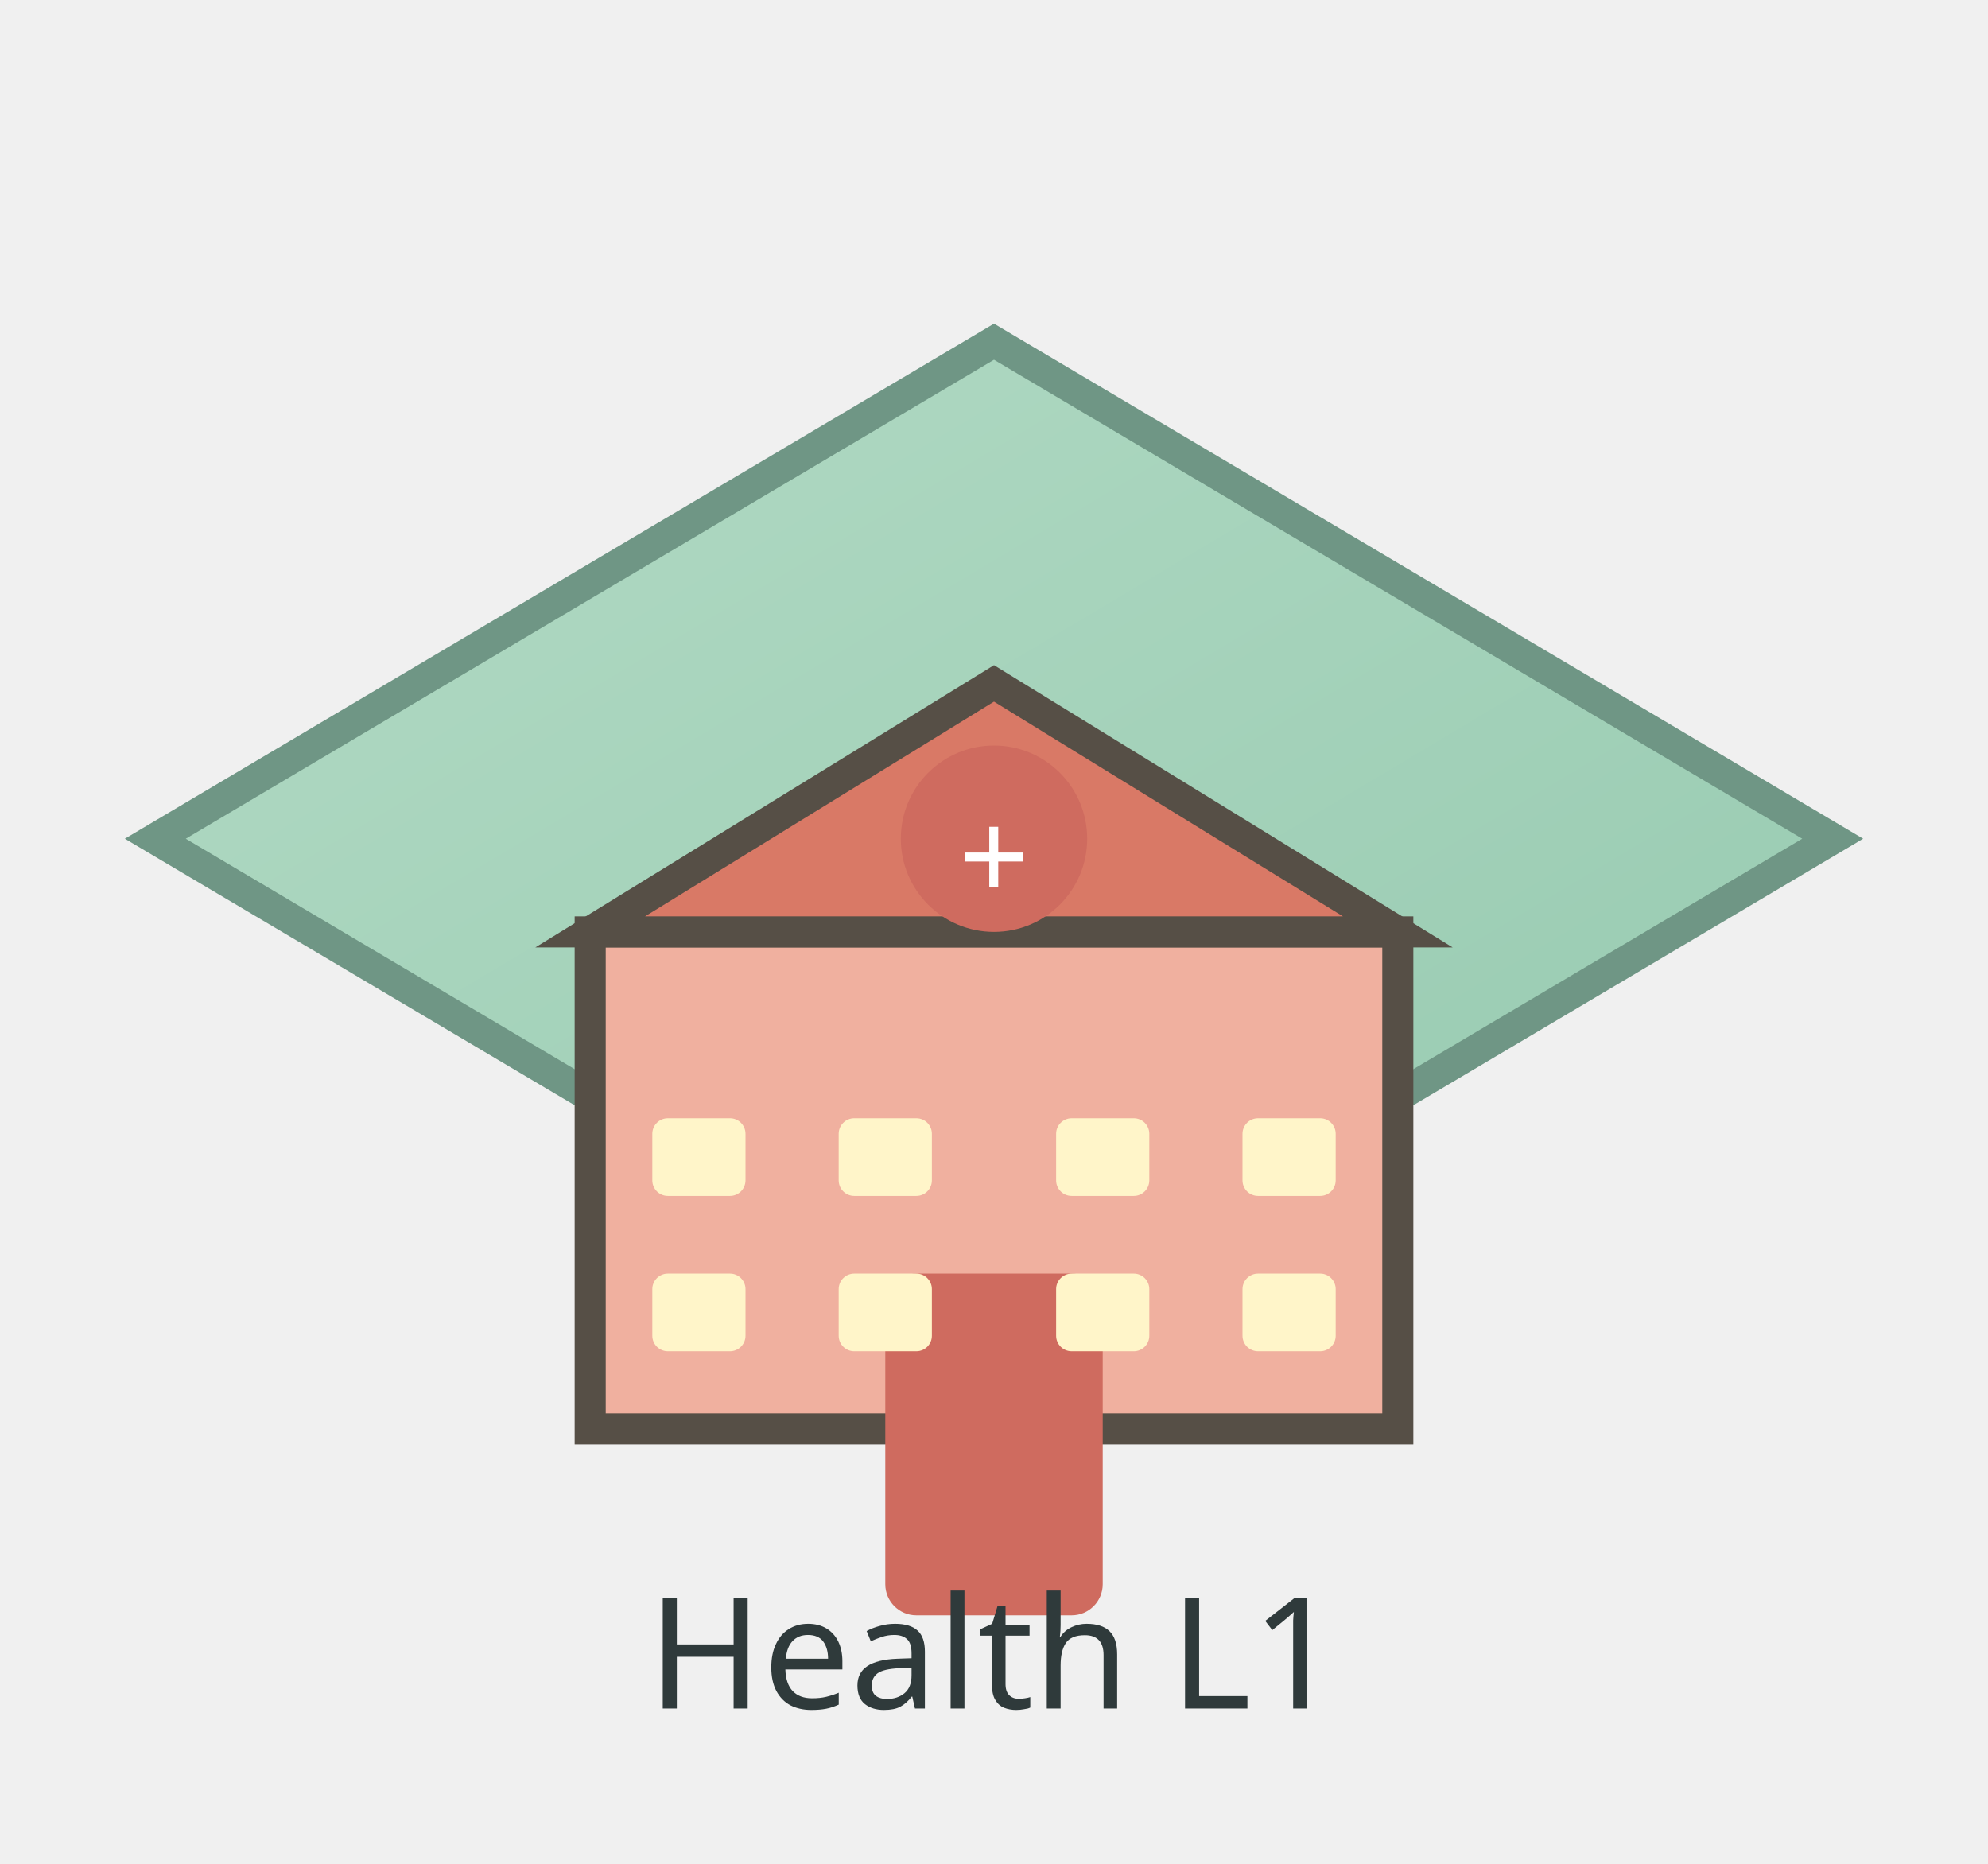
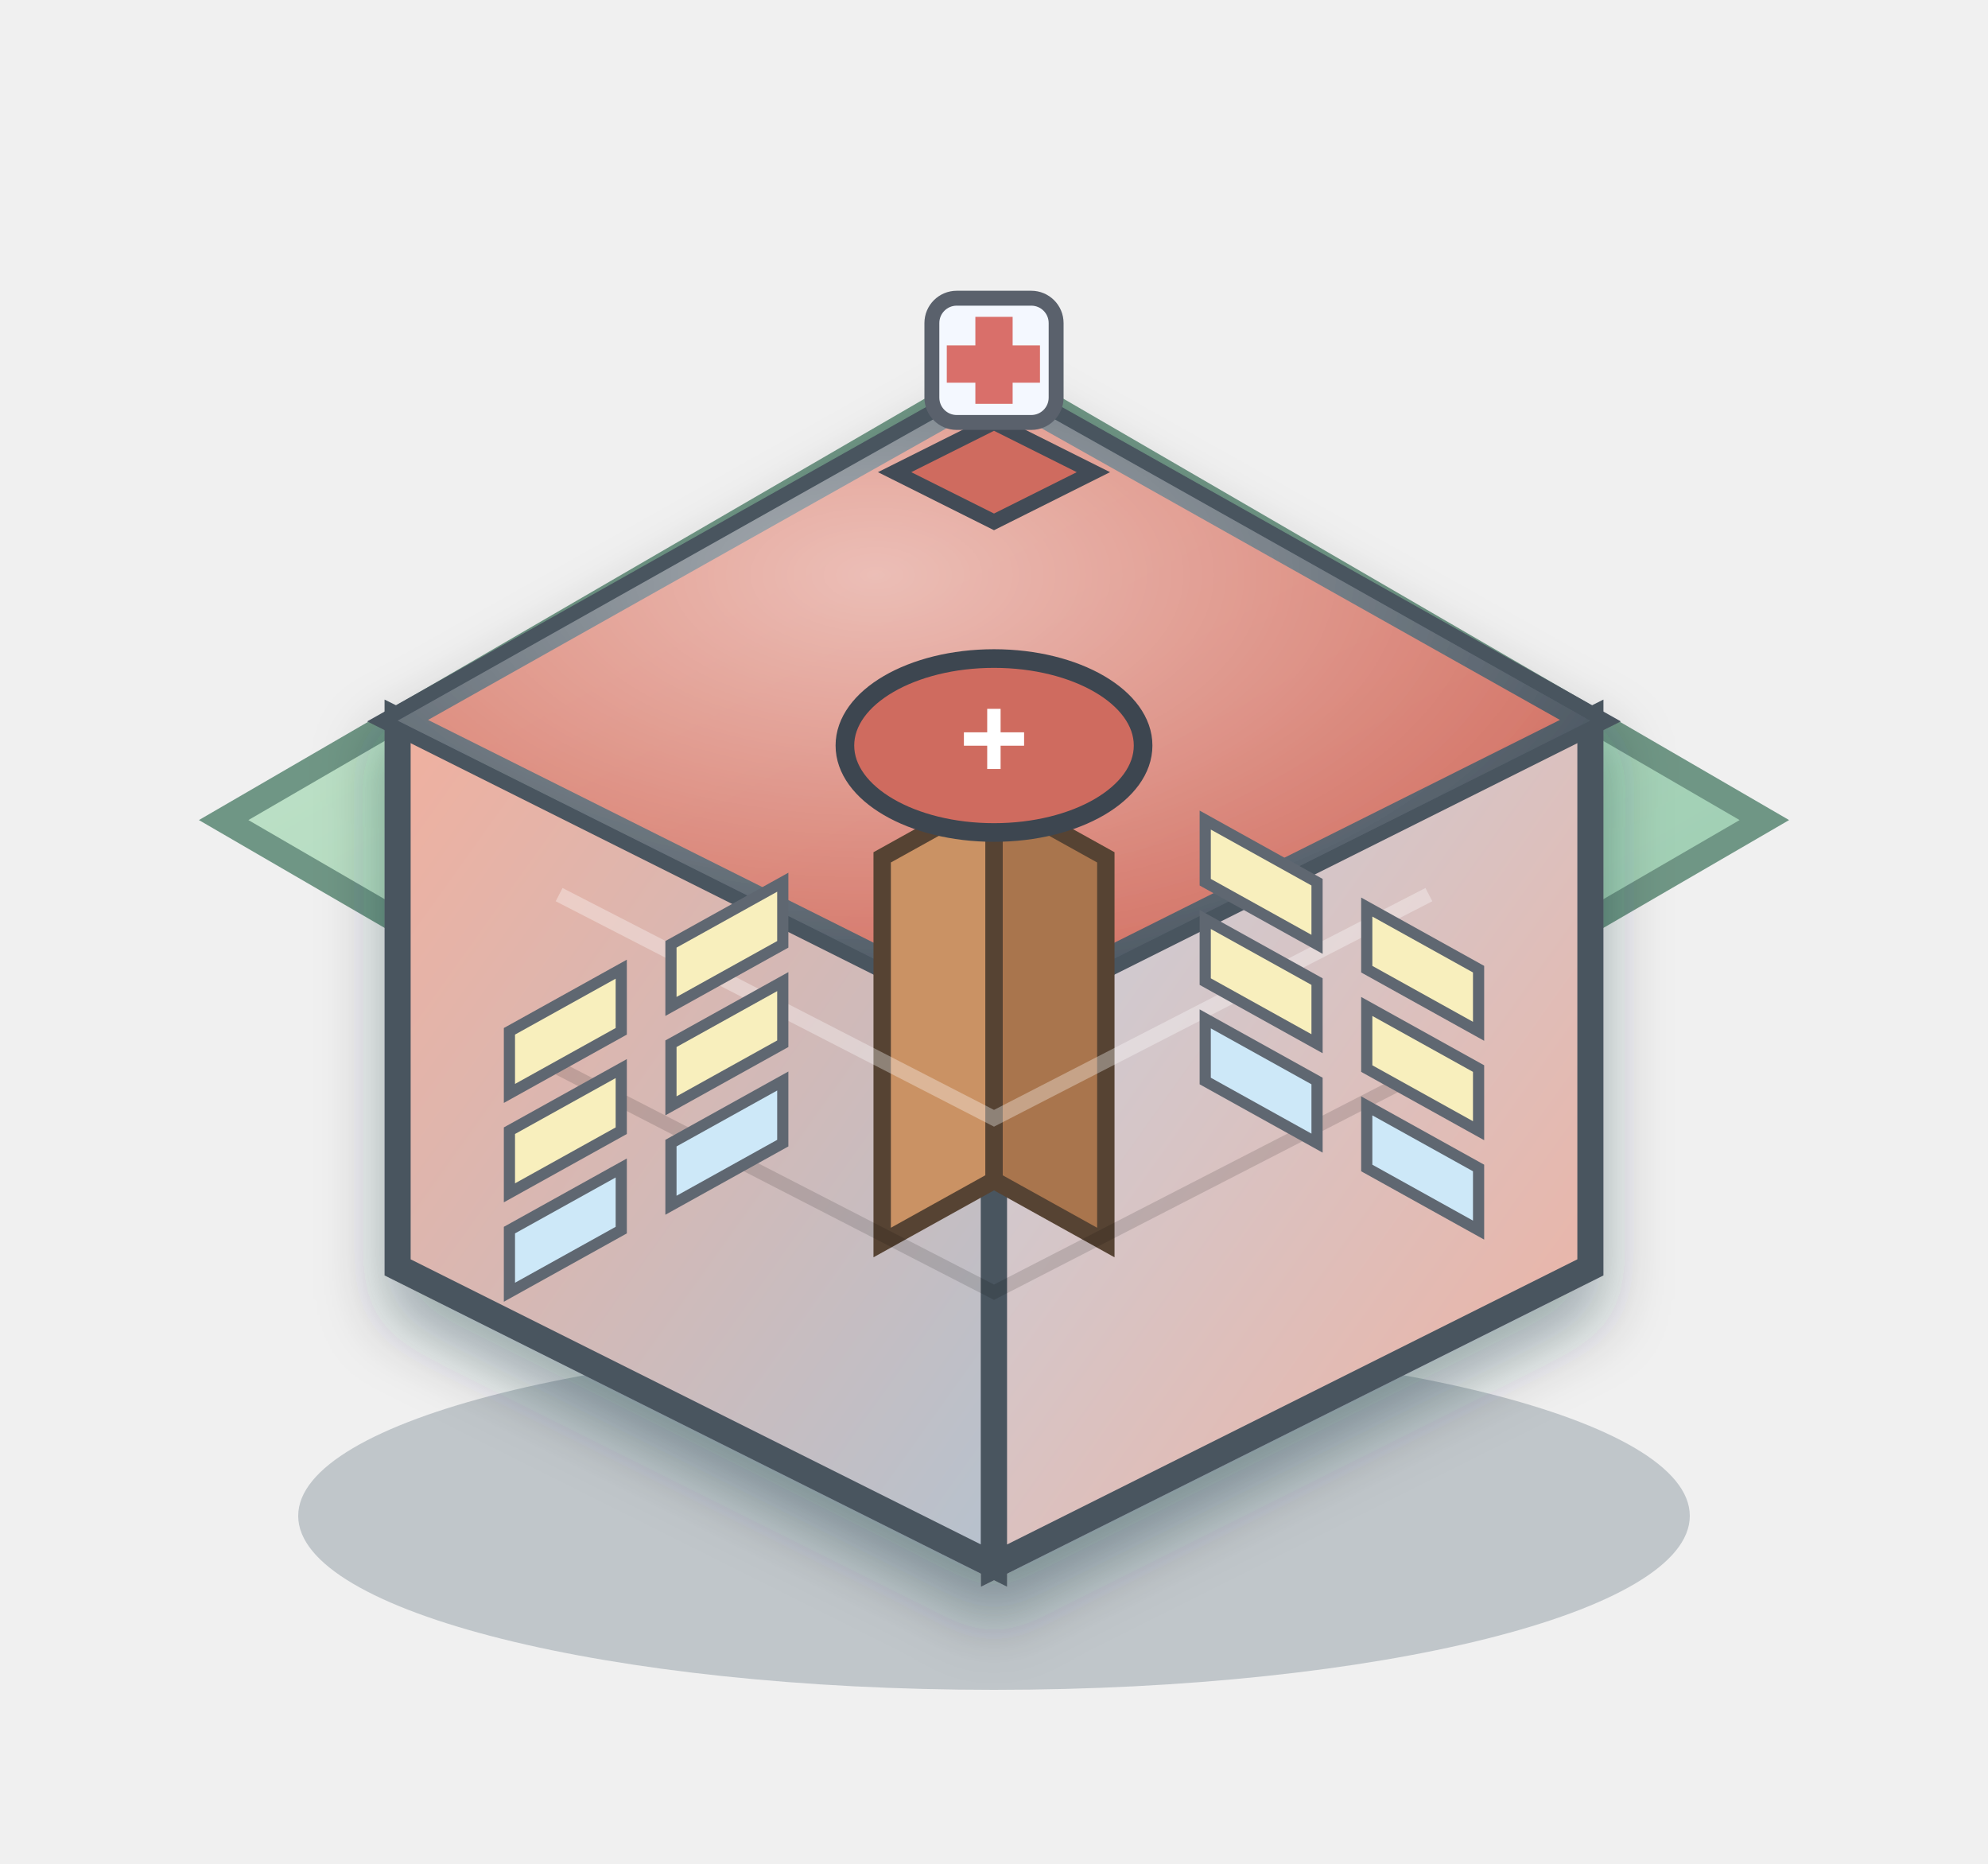
- <svg xmlns="http://www.w3.org/2000/svg" width="128" height="120" viewBox="0 0 128 120" fill="none">
+ <svg xmlns="http://www.w3.org/2000/svg" width="160" height="150" viewBox="0 0 160 150" fill="none">
  <defs>
    <linearGradient id="ground" x1="0" y1="0" x2="1" y2="1">
-       <stop offset="0%" stop-color="#b3dbc5" />
-       <stop offset="100%" stop-color="#95c9af" />
+       <stop offset="0%" stop-color="#c7e7cd" />
+       <stop offset="100%" stop-color="#95c8ad" />
    </linearGradient>
+     <linearGradient id="roofFace" x1="0" y1="0" x2="1" y2="1">
+       <stop offset="0%" stop-color="#d97966" />
+       <stop offset="100%" stop-color="#cf6b5f" />
+     </linearGradient>
+     <linearGradient id="wallL" x1="0" y1="0" x2="1" y2="1">
+       <stop offset="0%" stop-color="#f0b09f" />
+       <stop offset="100%" stop-color="#b6c2ce" />
+     </linearGradient>
+     <linearGradient id="wallR" x1="0" y1="0" x2="1" y2="1">
+       <stop offset="0%" stop-color="#c6d2df" />
+       <stop offset="100%" stop-color="#f0b09f" />
+     </linearGradient>
+     <radialGradient id="roofSpec" cx="40%" cy="30%" r="70%">
+       <stop offset="0%" stop-color="#ffffff88" />
+       <stop offset="100%" stop-color="#ffffff00" />
+     </radialGradient>
+     <filter id="softShadow" x="-20%" y="-20%" width="140%" height="140%">
+       <feDropShadow dx="0" dy="3" stdDeviation="2.6" flood-color="#122a38" flood-opacity="0.35" />
+     </filter>
  </defs>
-   <polygon points="64,22 118,54 64,86 10,54" fill="url(#ground)" stroke="#6f9685" stroke-width="2" />
-   <polygon points="38,60 90,60 90,92 38,92" fill="#f0b09f" stroke="#564f46" stroke-width="2" />
-   <polygon points="38,60 64,44 90,60" fill="#d97966" stroke="#564f46" stroke-width="2" />
-   <rect x="57" y="82" width="14" height="22" rx="2" fill="#cf6b5f" />
-   <rect x="42" y="72" width="6" height="5" rx="1" fill="#fff5c9" />
-   <rect x="54" y="72" width="6" height="5" rx="1" fill="#fff5c9" />
-   <rect x="68" y="72" width="6" height="5" rx="1" fill="#fff5c9" />
-   <rect x="80" y="72" width="6" height="5" rx="1" fill="#fff5c9" />
-   <rect x="42" y="82" width="6" height="5" rx="1" fill="#fff5c9" />
-   <rect x="54" y="82" width="6" height="5" rx="1" fill="#fff5c9" />
-   <rect x="68" y="82" width="6" height="5" rx="1" fill="#fff5c9" />
-   <rect x="80" y="82" width="6" height="5" rx="1" fill="#fff5c9" />
-   <circle cx="64" cy="54" r="6" fill="#cf6b5f" />
-   <text x="64" y="58" font-size="8" text-anchor="middle" fill="#ffffff" font-family="Verdana">+</text>
-   <text x="64" y="110" font-size="10" text-anchor="middle" fill="#2f3a3b" font-family="Verdana">Health L1</text>
+   <ellipse cx="80" cy="122" rx="56" ry="14" fill="#173246" opacity="0.22" />
+   <polygon points="80,30 142,66 80,102 18,66" fill="url(#ground)" stroke="#6f9685" stroke-width="2" />
+   <g filter="url(#softShadow)">
+     <polygon points="32,58 80,82 80,126 32,102" fill="url(#wallL)" stroke="#48545f" stroke-width="2.1" />
+     <polygon points="128,58 80,82 80,126 128,102" fill="url(#wallR)" stroke="#48545f" stroke-width="2.1" />
+     <polygon points="80,31 128,58 80,82 32,58" fill="url(#roofFace)" stroke="#48545f" stroke-width="2.3" />
+     <polygon points="80,31 128,58 80,82 32,58" fill="url(#roofSpec)" />
+   </g>
+   <polygon points="80,64 89,69 89,100 80,95" fill="#a9754d" stroke="#564333" stroke-width="1.4" />
+   <polygon points="80,64 71,69 71,100 80,95" fill="#ca9264" stroke="#564333" stroke-width="1.4" />
+   <polyline points="45,72 80,90 115,72" stroke="#ffffff55" stroke-width="1.2" />
+   <polyline points="45,86 80,104 115,86" stroke="#00000022" stroke-width="1.1" />
+   <polygon points="97,66 106,71 106,76 97,71" fill="#f8efbd" stroke="#5f6771" stroke-width="0.9" />
+   <polygon points="110,73 119,78 119,83 110,78" fill="#f8efbd" stroke="#5f6771" stroke-width="0.9" />
+   <polygon points="97,74 106,79 106,84 97,79" fill="#f8efbd" stroke="#5f6771" stroke-width="0.9" />
+   <polygon points="110,81 119,86 119,91 110,86" fill="#f8efbd" stroke="#5f6771" stroke-width="0.9" />
+   <polygon points="97,82 106,87 106,92 97,87" fill="#cde8f8" stroke="#5f6771" stroke-width="0.9" />
+   <polygon points="110,89 119,94 119,99 110,94" fill="#cde8f8" stroke="#5f6771" stroke-width="0.9" />
+   <polygon points="63,71 54,76 54,81 63,76" fill="#f8efbd" stroke="#5f6771" stroke-width="0.9" />
+   <polygon points="50,78 41,83 41,88 50,83" fill="#f8efbd" stroke="#5f6771" stroke-width="0.9" />
+   <polygon points="63,79 54,84 54,89 63,84" fill="#f8efbd" stroke="#5f6771" stroke-width="0.9" />
+   <polygon points="50,86 41,91 41,96 50,91" fill="#f8efbd" stroke="#5f6771" stroke-width="0.9" />
+   <polygon points="63,87 54,92 54,97 63,92" fill="#cde8f8" stroke="#5f6771" stroke-width="0.9" />
+   <polygon points="50,94 41,99 41,104 50,99" fill="#cde8f8" stroke="#5f6771" stroke-width="0.9" />
+   <ellipse cx="80" cy="60" rx="12" ry="7" fill="#cf6b5f" stroke="#3d4650" stroke-width="1.5" />
+   <text x="80" y="63" font-size="10" text-anchor="middle" fill="#ffffff" font-family="Verdana" font-weight="700">+</text>
+   <polygon points="72,38 80,34 88,38 80,42" fill="#cf6b5f" stroke="#424b56" stroke-width="1.2" />
+   <rect x="75" y="24" width="10" height="10" rx="2" fill="#f4f8ff" stroke="#5a616c" stroke-width="1.2" />
+   <rect x="78.5" y="25.5" width="3" height="7" fill="#d96f6a" />
+   <rect x="76.2" y="27.8" width="7.5" height="3" fill="#d96f6a" />
</svg>
